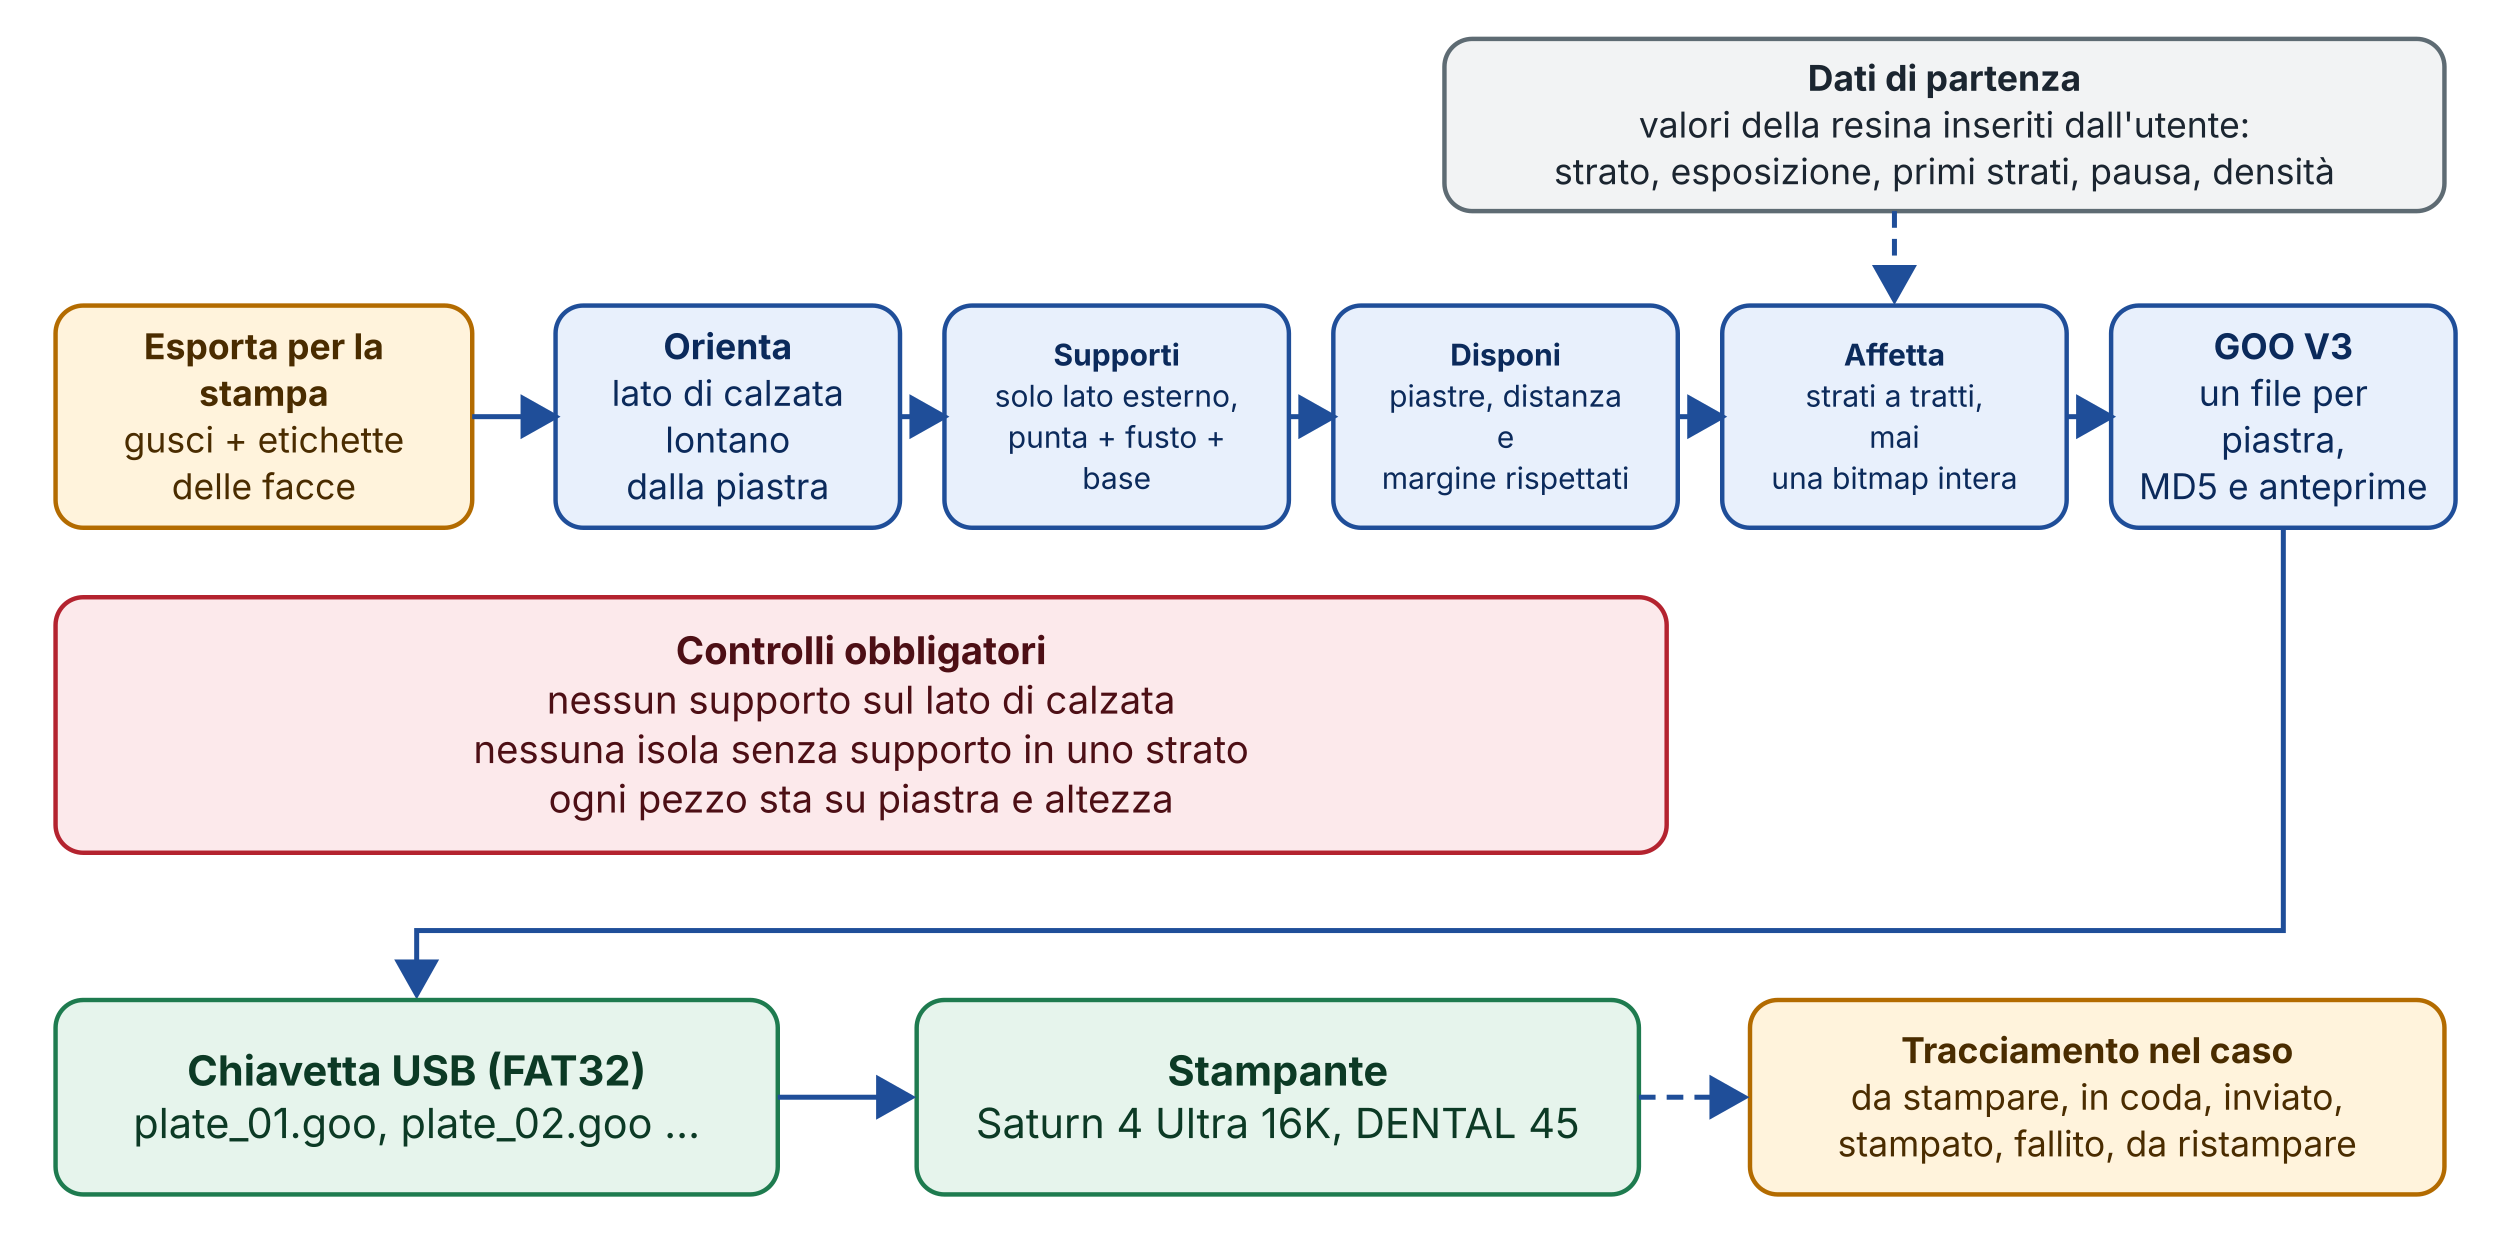
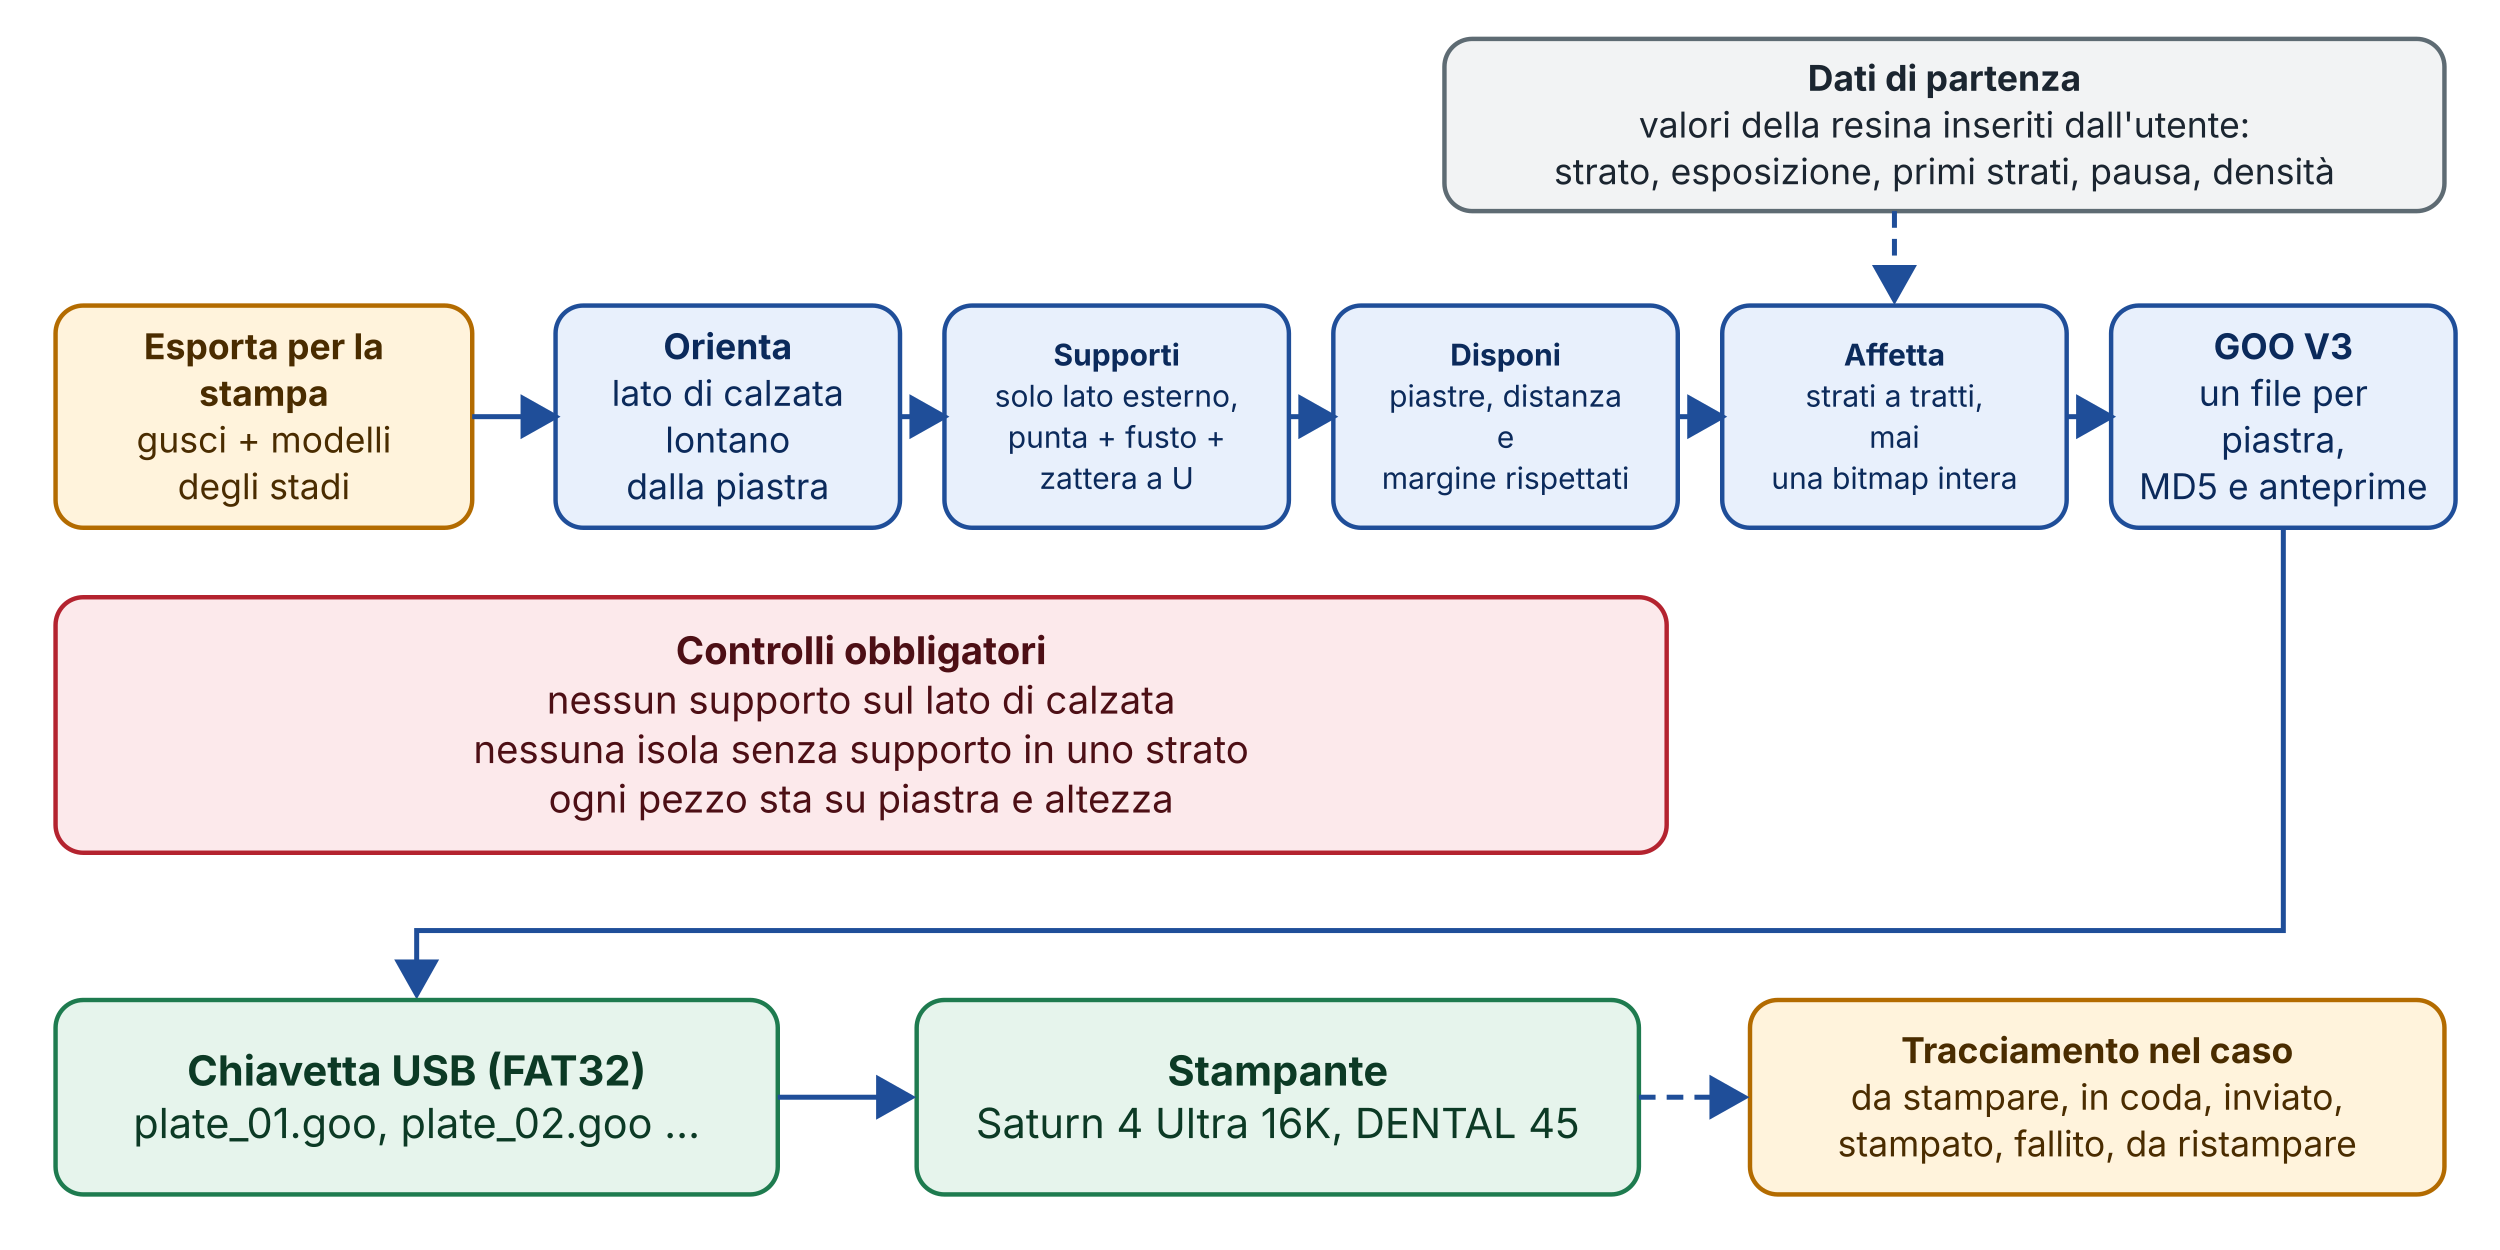
<svg xmlns="http://www.w3.org/2000/svg" width="900" height="450" viewBox="0 0 900 450" role="img" aria-label="La pipeline di stampa: orienta, supporti, disponi, affetta, GOO">
  <defs>
    <marker id="ah" markerWidth="9" markerHeight="9" refX="7" refY="4.5" orient="auto-start-reverse">
      <path d="M0 0 L8 4.5 L0 9z" fill="#1F4E99" />
    </marker>
  </defs>
  <rect width="900" height="450" fill="#FFFFFF" />
  <rect x="520" y="14" width="360" height="62" rx="10" fill="#F2F3F4" stroke="#5E6B73" stroke-width="1.6" />
  <text x="700.0" y="32.7" font-family="Inter, 'Helvetica Neue', Arial, sans-serif" font-size="12.8" font-weight="700" text-anchor="middle" fill="#1B2530">Dati di partenza</text>
  <text x="700.0" y="49.5" font-family="Inter, 'Helvetica Neue', Arial, sans-serif" font-size="12.8" font-weight="400" text-anchor="middle" fill="#1B2530">valori della resina inseriti dall'utente:</text>
  <text x="700.0" y="66.3" font-family="Inter, 'Helvetica Neue', Arial, sans-serif" font-size="12.8" font-weight="400" text-anchor="middle" fill="#1B2530">strato, esposizione, primi strati, pausa, densità</text>
  <line x1="682" y1="76" x2="682" y2="108" stroke="#1F4E99" stroke-width="1.8" stroke-dasharray="6 4" marker-end="url(#ah)" />
  <rect x="20" y="110" width="150" height="80" rx="10" fill="#FFF3DC" stroke="#B36B00" stroke-width="1.6" />
  <text x="95.0" y="129.3" font-family="Inter, 'Helvetica Neue', Arial, sans-serif" font-size="12.8" font-weight="700" text-anchor="middle" fill="#4A2C00">Esporta per la</text>
  <text x="95.0" y="146.1" font-family="Inter, 'Helvetica Neue', Arial, sans-serif" font-size="12.8" font-weight="700" text-anchor="middle" fill="#4A2C00">stampa</text>
-   <text x="95.0" y="162.9" font-family="Inter, 'Helvetica Neue', Arial, sans-serif" font-size="12.8" font-weight="400" text-anchor="middle" fill="#4A2C00">gusci + etichette</text>
-   <text x="95.0" y="179.7" font-family="Inter, 'Helvetica Neue', Arial, sans-serif" font-size="12.8" font-weight="400" text-anchor="middle" fill="#4A2C00">delle facce</text>
+   <text x="95.0" y="162.9" font-family="Inter, 'Helvetica Neue', Arial, sans-serif" font-size="12.8" font-weight="400" text-anchor="middle" fill="#4A2C00">gusci + modelli</text>
+   <text x="95.0" y="179.7" font-family="Inter, 'Helvetica Neue', Arial, sans-serif" font-size="12.8" font-weight="400" text-anchor="middle" fill="#4A2C00">degli stadi</text>
  <rect x="200" y="110" width="124" height="80" rx="10" fill="#E8F0FC" stroke="#1F4E99" stroke-width="1.6" />
  <text x="262.0" y="129.3" font-family="Inter, 'Helvetica Neue', Arial, sans-serif" font-size="12.8" font-weight="700" text-anchor="middle" fill="#0B2A5B">Orienta</text>
  <text x="262.0" y="146.1" font-family="Inter, 'Helvetica Neue', Arial, sans-serif" font-size="12.8" font-weight="400" text-anchor="middle" fill="#0B2A5B">lato di calzata</text>
  <text x="262.0" y="162.9" font-family="Inter, 'Helvetica Neue', Arial, sans-serif" font-size="12.8" font-weight="400" text-anchor="middle" fill="#0B2A5B">lontano</text>
  <text x="262.0" y="179.7" font-family="Inter, 'Helvetica Neue', Arial, sans-serif" font-size="12.8" font-weight="400" text-anchor="middle" fill="#0B2A5B">dalla piastra</text>
  <line x1="170" y1="150" x2="200" y2="150" stroke="#1F4E99" stroke-width="1.8" marker-end="url(#ah)" />
  <rect x="340" y="110" width="124" height="80" rx="10" fill="#E8F0FC" stroke="#1F4E99" stroke-width="1.6" />
  <text x="402.0" y="131.6" font-family="Inter, 'Helvetica Neue', Arial, sans-serif" font-size="10.8" font-weight="700" text-anchor="middle" fill="#0B2A5B">Supporti</text>
  <text x="402.0" y="146.4" font-family="Inter, 'Helvetica Neue', Arial, sans-serif" font-size="10.8" font-weight="400" text-anchor="middle" fill="#0B2A5B">solo lato esterno,</text>
  <text x="402.0" y="161.2" font-family="Inter, 'Helvetica Neue', Arial, sans-serif" font-size="10.8" font-weight="400" text-anchor="middle" fill="#0B2A5B">punta + fusto +</text>
-   <text x="402.0" y="176.0" font-family="Inter, 'Helvetica Neue', Arial, sans-serif" font-size="10.8" font-weight="400" text-anchor="middle" fill="#0B2A5B">base</text>
+   <text x="402.0" y="176.0" font-family="Inter, 'Helvetica Neue', Arial, sans-serif" font-size="10.8" font-weight="400" text-anchor="middle" fill="#0B2A5B">zattera a U</text>
  <line x1="324" y1="150" x2="340" y2="150" stroke="#1F4E99" stroke-width="1.8" marker-end="url(#ah)" />
  <rect x="480" y="110" width="124" height="80" rx="10" fill="#E8F0FC" stroke="#1F4E99" stroke-width="1.6" />
  <text x="542.0" y="131.6" font-family="Inter, 'Helvetica Neue', Arial, sans-serif" font-size="10.8" font-weight="700" text-anchor="middle" fill="#0B2A5B">Disponi</text>
  <text x="542.0" y="146.4" font-family="Inter, 'Helvetica Neue', Arial, sans-serif" font-size="10.8" font-weight="400" text-anchor="middle" fill="#0B2A5B">piastre, distanza</text>
  <text x="542.0" y="161.2" font-family="Inter, 'Helvetica Neue', Arial, sans-serif" font-size="10.8" font-weight="400" text-anchor="middle" fill="#0B2A5B">e</text>
  <text x="542.0" y="176.0" font-family="Inter, 'Helvetica Neue', Arial, sans-serif" font-size="10.8" font-weight="400" text-anchor="middle" fill="#0B2A5B">margine rispettati</text>
  <line x1="464" y1="150" x2="480" y2="150" stroke="#1F4E99" stroke-width="1.8" marker-end="url(#ah)" />
  <rect x="620" y="110" width="124" height="80" rx="10" fill="#E8F0FC" stroke="#1F4E99" stroke-width="1.6" />
  <text x="682.0" y="131.6" font-family="Inter, 'Helvetica Neue', Arial, sans-serif" font-size="10.8" font-weight="700" text-anchor="middle" fill="#0B2A5B">Affetta</text>
  <text x="682.0" y="146.4" font-family="Inter, 'Helvetica Neue', Arial, sans-serif" font-size="10.8" font-weight="400" text-anchor="middle" fill="#0B2A5B">strati a tratti,</text>
  <text x="682.0" y="161.2" font-family="Inter, 'Helvetica Neue', Arial, sans-serif" font-size="10.8" font-weight="400" text-anchor="middle" fill="#0B2A5B">mai</text>
  <text x="682.0" y="176.0" font-family="Inter, 'Helvetica Neue', Arial, sans-serif" font-size="10.8" font-weight="400" text-anchor="middle" fill="#0B2A5B">una bitmap intera</text>
  <line x1="604" y1="150" x2="620" y2="150" stroke="#1F4E99" stroke-width="1.8" marker-end="url(#ah)" />
  <rect x="760" y="110" width="124" height="80" rx="10" fill="#E8F0FC" stroke="#1F4E99" stroke-width="1.6" />
  <text x="822.0" y="129.3" font-family="Inter, 'Helvetica Neue', Arial, sans-serif" font-size="12.8" font-weight="700" text-anchor="middle" fill="#0B2A5B">GOO V3</text>
  <text x="822.0" y="146.1" font-family="Inter, 'Helvetica Neue', Arial, sans-serif" font-size="12.8" font-weight="400" text-anchor="middle" fill="#0B2A5B">un file per</text>
  <text x="822.0" y="162.9" font-family="Inter, 'Helvetica Neue', Arial, sans-serif" font-size="12.8" font-weight="400" text-anchor="middle" fill="#0B2A5B">piastra,</text>
  <text x="822.0" y="179.7" font-family="Inter, 'Helvetica Neue', Arial, sans-serif" font-size="12.8" font-weight="400" text-anchor="middle" fill="#0B2A5B">MD5 e anteprime</text>
  <line x1="744" y1="150" x2="760" y2="150" stroke="#1F4E99" stroke-width="1.8" marker-end="url(#ah)" />
  <rect x="20" y="215" width="580" height="92" rx="10" fill="#FCE9EB" stroke="#B4232F" stroke-width="1.6" />
  <text x="310.0" y="239.1" font-family="Inter, 'Helvetica Neue', Arial, sans-serif" font-size="13.8" font-weight="700" text-anchor="middle" fill="#4D0F15">Controlli obbligatori</text>
  <text x="310.0" y="256.9" font-family="Inter, 'Helvetica Neue', Arial, sans-serif" font-size="13.8" font-weight="400" text-anchor="middle" fill="#4D0F15">nessun supporto sul lato di calzata</text>
  <text x="310.0" y="274.7" font-family="Inter, 'Helvetica Neue', Arial, sans-serif" font-size="13.8" font-weight="400" text-anchor="middle" fill="#4D0F15">nessuna isola senza supporto in uno strato</text>
  <text x="310.0" y="292.5" font-family="Inter, 'Helvetica Neue', Arial, sans-serif" font-size="13.8" font-weight="400" text-anchor="middle" fill="#4D0F15">ogni pezzo sta su piastra e altezza</text>
  <path d="M 822 190 L 822 335 L 150 335 L 150 358" fill="none" stroke="#1F4E99" stroke-width="1.8" marker-end="url(#ah)" />
  <rect x="20" y="360" width="260" height="70" rx="10" fill="#E6F4EC" stroke="#1E7B4F" stroke-width="1.6" />
  <text x="150.0" y="390.8" font-family="Inter, 'Helvetica Neue', Arial, sans-serif" font-size="14.95" font-weight="700" text-anchor="middle" fill="#0C3A25">Chiavetta USB (FAT32)</text>
  <text x="150.0" y="409.7" font-family="Inter, 'Helvetica Neue', Arial, sans-serif" font-size="14.95" font-weight="400" text-anchor="middle" fill="#0C3A25">plate_01.goo, plate_02.goo ...</text>
  <rect x="330" y="360" width="260" height="70" rx="10" fill="#E6F4EC" stroke="#1E7B4F" stroke-width="1.6" />
  <text x="460.0" y="390.8" font-family="Inter, 'Helvetica Neue', Arial, sans-serif" font-size="14.95" font-weight="700" text-anchor="middle" fill="#0C3A25">Stampante</text>
  <text x="460.0" y="409.7" font-family="Inter, 'Helvetica Neue', Arial, sans-serif" font-size="14.95" font-weight="400" text-anchor="middle" fill="#0C3A25">Saturn 4 Ultra 16K, DENTAL 45</text>
  <rect x="630" y="360" width="250" height="70" rx="10" fill="#FFF3DC" stroke="#B36B00" stroke-width="1.6" />
  <text x="755.0" y="382.7" font-family="Inter, 'Helvetica Neue', Arial, sans-serif" font-size="12.8" font-weight="700" text-anchor="middle" fill="#4A2C00">Tracciamento nel caso</text>
  <text x="755.0" y="399.5" font-family="Inter, 'Helvetica Neue', Arial, sans-serif" font-size="12.8" font-weight="400" text-anchor="middle" fill="#4A2C00">da stampare, in coda, inviato,</text>
  <text x="755.0" y="416.3" font-family="Inter, 'Helvetica Neue', Arial, sans-serif" font-size="12.8" font-weight="400" text-anchor="middle" fill="#4A2C00">stampato, fallito, da ristampare</text>
  <line x1="280" y1="395" x2="328" y2="395" stroke="#1F4E99" stroke-width="1.8" marker-end="url(#ah)" />
  <line x1="590" y1="395" x2="628" y2="395" stroke="#1F4E99" stroke-width="1.8" stroke-dasharray="6 4" marker-end="url(#ah)" />
</svg>
